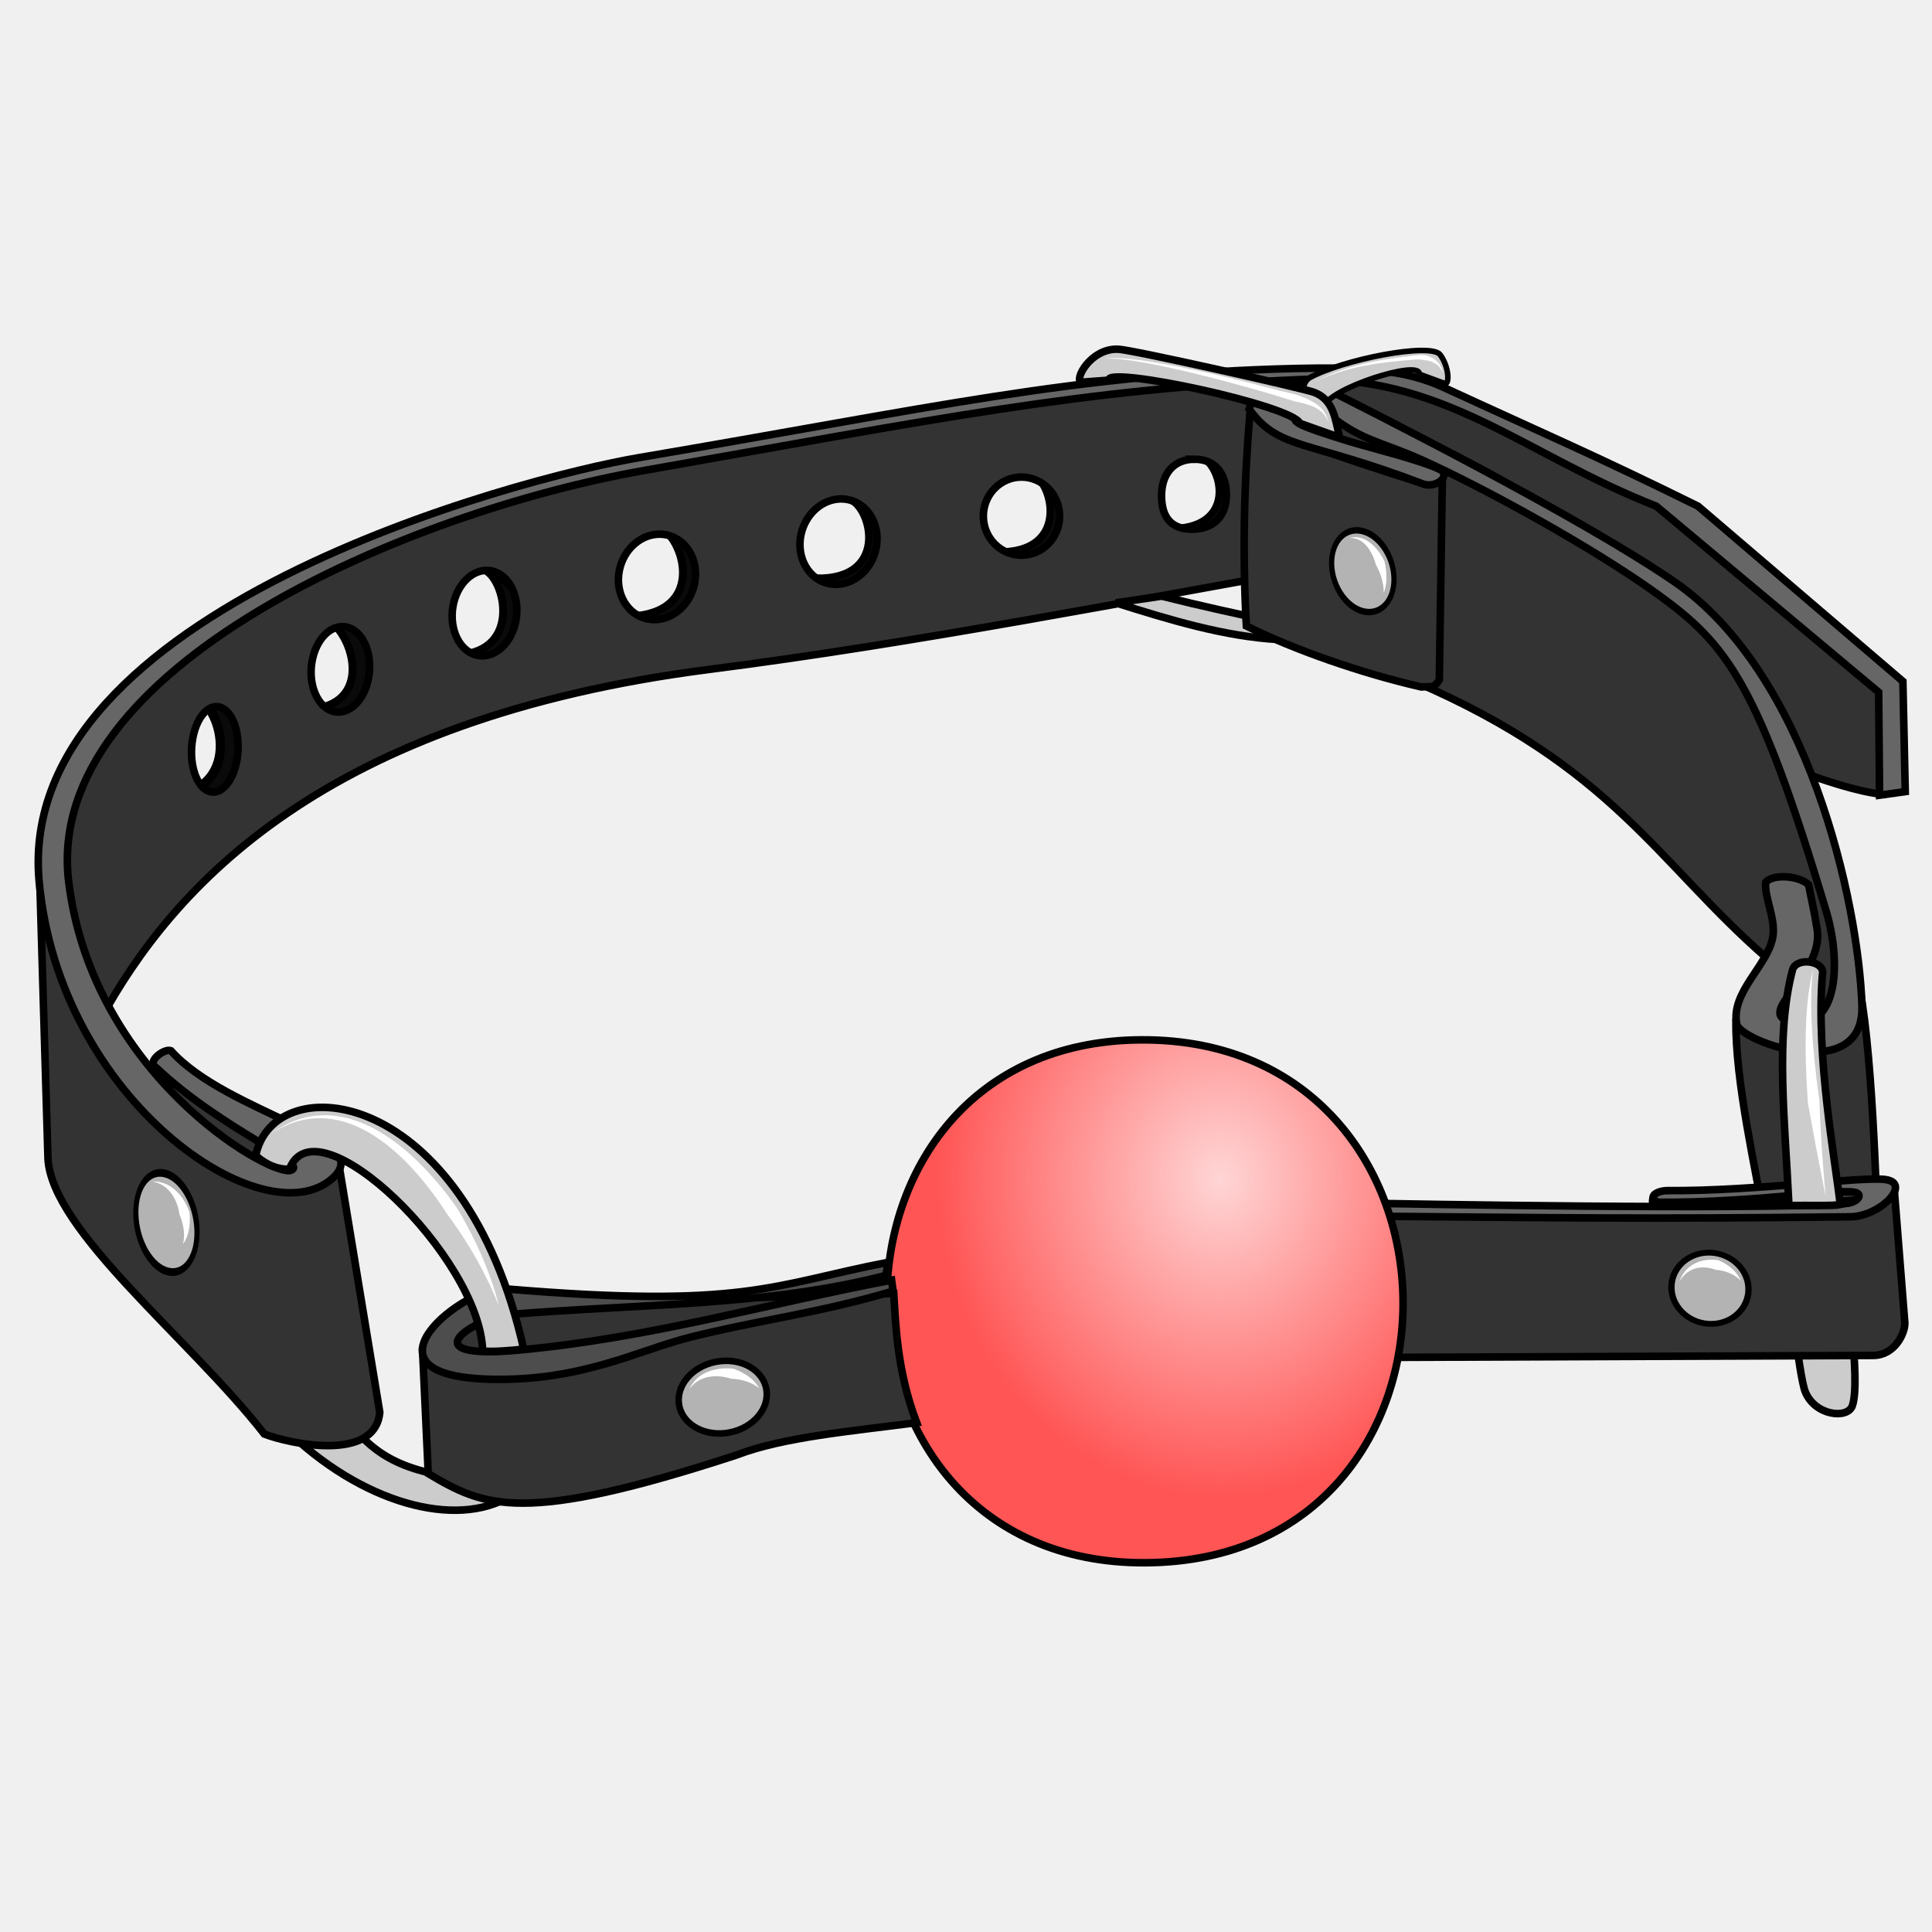
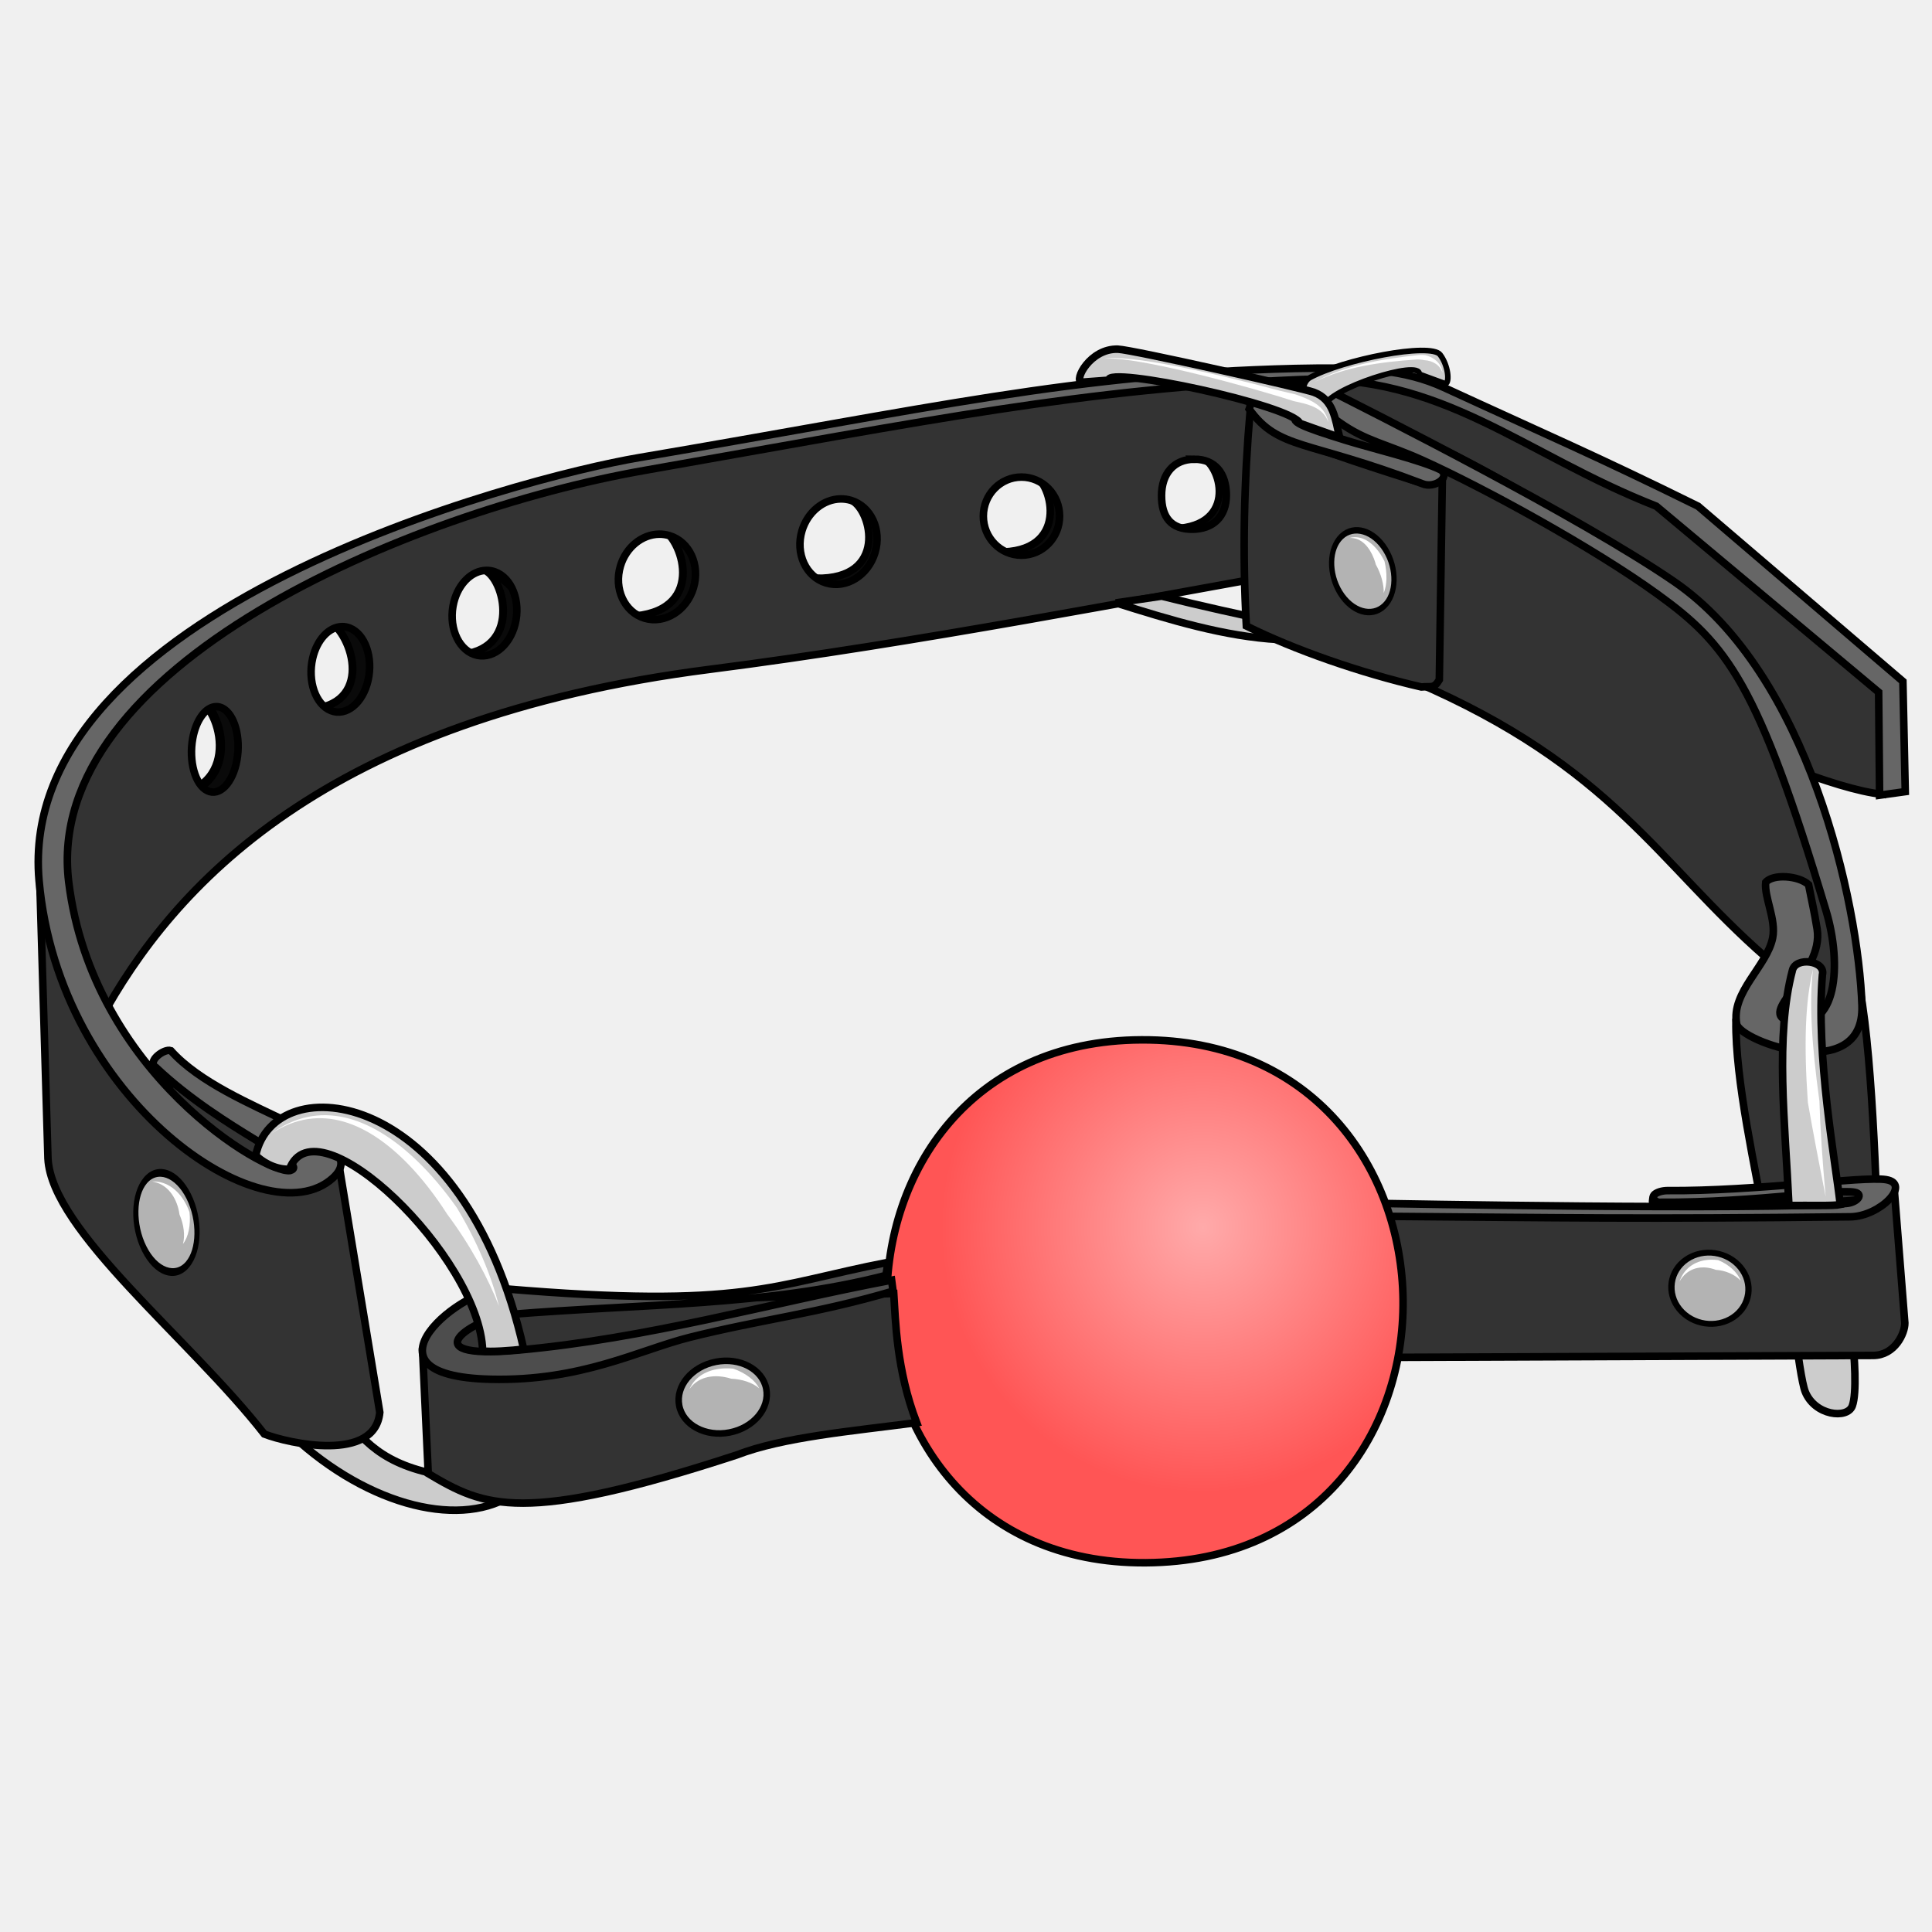
<svg xmlns="http://www.w3.org/2000/svg" xmlns:xlink="http://www.w3.org/1999/xlink" viewBox="0 0 256 256" id="svg4206" version="1.1">
  <style id="style3">
    svg { cursor: default; }
  </style>
  <defs id="defs4208">
-     <linearGradient id="linearGradientMOUTH_BALLGAG4590">
-       <stop style="stop-color:#ffd5d5;stop-opacity:1" offset="0" id="stop4592" />
-       <stop style="stop-color:#ff5555;stop-opacity:1" offset="1" id="stop4594" />
+     <linearGradient id="linearGradient4350">
+       <stop style="stop-color:#ffaaaa;stop-opacity:1" offset="0" id="stop4352" />
+       <stop style="stop-color:#ff5555;stop-opacity:1" offset="1" id="stop4354" />
    </linearGradient>
-     <radialGradient xlink:href="#linearGradientMOUTH_BALLGAG4590" id="radialGradient4596" cx="155.721" cy="163.659" fx="155.721" fy="163.659" r="34.706" gradientTransform="matrix(-1.078554,0.01862343,-0.02095254,-1.213441,333.0921,351.8693)" gradientUnits="userSpaceOnUse" />
+     <radialGradient xlink:href="#linearGradient4350" id="radialGradient4356" cx="159.388" cy="162.73" fx="159.388" fy="162.73" r="34.706" gradientTransform="matrix(1,0,0,1.012616,-1.7519271e-5,-2.175303)" gradientUnits="userSpaceOnUse" />
  </defs>
  <g id="layer3" style="display:inline;opacity:1">
    <path style="display:inline;opacity:1;fill:#0a0a0a;fill-opacity:1;fill-rule:evenodd;stroke:#000000;stroke-width:1.236px;stroke-linecap:butt;stroke-linejoin:miter;stroke-opacity:1" d="m 20.658,105.599 c 11.602,0.245 9.109,-11.218 5.718,-12.979 16.854,-2.962 1.856,23.963 -5.718,12.979 z" id="path4866-59-17" />
    <path style="display:inline;opacity:1;fill:#0a0a0a;fill-opacity:1;fill-rule:evenodd;stroke:#000000;stroke-width:1.038px;stroke-linecap:butt;stroke-linejoin:miter;stroke-opacity:1" d="m 39.897,94.002 c 9.468,0.211 7.402,-9.177 3.751,-11.802 12.432,0.582 8.379,17.303 -3.751,11.802 z" id="path4866-59-3" />
    <path style="display:inline;opacity:1;fill:#0a0a0a;fill-opacity:1;fill-rule:evenodd;stroke:#000000;stroke-width:1.038px;stroke-linecap:butt;stroke-linejoin:miter;stroke-opacity:1" d="m 59.691,86.801 c 9.468,0.211 7.434,-9.682 4.666,-11.202 11.232,4.275 0.392,18.566 -4.666,11.202 z" id="path4866-59-1" />
    <path style="display:inline;opacity:1;fill:#0a0a0a;fill-opacity:1;fill-rule:evenodd;stroke:#000000;stroke-width:1.038px;stroke-linecap:butt;stroke-linejoin:miter;stroke-opacity:1" d="m 84.227,81.634 c 9.422,-0.953 6.188,-10.522 3.255,-11.69 11.672,2.863 2.67,18.377 -3.255,11.69 z" id="path4866-59" />
    <path style="display:inline;opacity:1;fill:#0a0a0a;fill-opacity:1;fill-rule:evenodd;stroke:#000000;stroke-width:0.937px;stroke-linecap:butt;stroke-linejoin:miter;stroke-opacity:1" d="m 154.745,70.033 c 9.221,0.177 7.24,-8.116 4.544,-9.39 10.939,3.584 0.382,15.562 -4.544,9.39 z" id="path4866-5" />
    <path style="display:inline;opacity:1;fill:#0a0a0a;fill-opacity:1;fill-rule:evenodd;stroke:#000000;stroke-width:1px;stroke-linecap:butt;stroke-linejoin:miter;stroke-opacity:1" d="m 132.161,73.141 c 9.511,0.196 7.468,-8.952 4.688,-10.357 11.284,3.953 0.394,17.166 -4.688,10.357 z" id="path4866-8" />
    <path style="fill:#0a0a0a;fill-opacity:1;fill-rule:evenodd;stroke:#000000;stroke-width:1px;stroke-linecap:butt;stroke-linejoin:miter;stroke-opacity:1" d="m 108.125,76.625 c 9.511,0.196 7.468,-8.952 4.688,-10.357 11.284,3.953 0.394,17.166 -4.688,10.357 z" id="path4866" />
    <path style="fill:#cccccc;fill-rule:evenodd;stroke:#000000;stroke-width:1px;stroke-linecap:butt;stroke-linejoin:miter;stroke-opacity:1" d="m 237.312,168.176 c -0.475,0.32 1.042,14.11 1.886,16.223 1.276,3.194 5.595,3.664 6.241,1.891 0.621,-1.703 0.311,-6.487 -0.046,-9.686 z" id="path4768" />
    <path style="fill:#333333;fill-rule:evenodd;stroke:#000000;stroke-width:1px;stroke-linecap:butt;stroke-linejoin:miter;stroke-opacity:1" d="M 174.647,49.764 C 148.874,49.874 123.628,55.16 96.964,59.608 67.31,64.554 31.361,73.836 11.227,100.053 5.044,110.31 6.89,122.236 13.304,135.108 22.901,117.492 42.846,95.237 94.059,88.69 c 27.745,-3.547 56.072,-9.164 82.832,-13.889 24.179,10.151 60.038,29.149 72.537,30.451 L 250.634,91.973 222.348,66.971 185.731,50.051 c -3.709,-0.213 -7.402,-0.303 -11.084,-0.287 z m -16.38,11.084 c 2.754,7.49e-4 4.229,1.891 4.229,4.767 -8.2e-4,2.875 -1.791,4.512 -4.544,4.513 -2.754,3.76e-4 -4.04,-1.573 -4.041,-4.449 -2e-4,-2.877 1.602,-4.831 4.357,-4.83 z m -22.919,2.367 c 2.79,-10e-6 5.051,2.318 5.051,5.178 -6.7e-4,2.859 -2.262,5.176 -5.051,5.176 -2.789,10e-6 -5.05,-2.317 -5.051,-5.176 -3.8e-4,-2.859 2.261,-5.178 5.051,-5.178 z m -23.951,2.893 c 0.461,-0.005 0.916,0.059 1.354,0.191 2.671,0.803 4.1,3.904 3.191,6.926 -0.909,3.021 -3.811,4.819 -6.482,4.016 -2.671,-0.803 -4.1,-3.904 -3.191,-6.926 0.739,-2.458 2.837,-4.179 5.129,-4.207 z m -24.055,4.672 c 0.461,-0.005 0.916,0.059 1.354,0.191 2.671,0.803 4.1,3.904 3.191,6.926 -0.909,3.021 -3.811,4.819 -6.482,4.016 -2.671,-0.803 -4.1,-3.904 -3.191,-6.926 0.739,-2.458 2.837,-4.179 5.129,-4.207 z m -22.9,4.799 c 0.387,-0.005 0.768,0.058 1.135,0.189 2.242,0.803 3.442,3.904 2.68,6.926 -0.763,3.022 -3.199,4.821 -5.441,4.018 -2.242,-0.804 -3.44,-3.904 -2.678,-6.926 0.62,-2.458 2.381,-4.179 4.305,-4.207 z m -19.123,7.449 c 0.351,-0.005 0.697,0.059 1.029,0.191 2.027,0.804 3.112,3.904 2.422,6.926 -0.69,3.023 -2.894,4.821 -4.922,4.016 -2.027,-0.804 -3.112,-3.904 -2.422,-6.926 0.561,-2.458 2.153,-4.179 3.893,-4.207 z m -16.682,10.607 0.002,0 c 0.279,-0.006 0.554,0.058 0.818,0.189 1.615,0.803 2.479,3.904 1.93,6.926 -0.549,3.023 -2.305,4.822 -3.92,4.018 -1.615,-0.803 -2.479,-3.904 -1.93,-6.926 0.447,-2.458 1.714,-4.178 3.1,-4.207 z" id="path4642" />
    <path style="fill:#333333;fill-rule:evenodd;stroke:#000000;stroke-width:1px;stroke-linecap:butt;stroke-linejoin:miter;stroke-opacity:1" d="m 187.498,90.331 c 26.239,11.3 32.184,24.026 46.467,36.492 -0.336,3.715 -0.309,6.196 -3.942,8.463 -0.101,7.813 2.553,19.557 4.144,28.202 l 8.005,5.887 6.696,-3.812 C 248.562,154.764 247.86,134.96 245.752,128.147 240.211,109.607 234.54,85.757 221.97,79.093 203.493,64.509 184.225,55.222 173.861,52.956 c -2.714,13.71 9.091,24.917 13.637,37.376 z" id="path4682" />
    <path style="fill:#333333;fill-rule:evenodd;stroke:#000000;stroke-width:1px;stroke-linecap:butt;stroke-linejoin:miter;stroke-opacity:1" d="m 185.099,179.856 63.135,-0.253 c 2.836,-0.033 4.183,-2.918 4.167,-4.293 l -1.389,-17.551 c -5.475,3.051 -25.154,0.474 -31.78,0.618 -0.527,0.679 -0.088,1.512 -0.14,2.033 l -34.876,0.633 z" id="path4749" />
    <path style="fill:#cccccc;fill-rule:evenodd;stroke:#000000;stroke-width:1px;stroke-linecap:butt;stroke-linejoin:miter;stroke-opacity:1" d="m 169.464,84.75 c -7.202,-0.405 -14.405,-2.595 -21.607,-4.866 l 6.071,-0.893 c 5.576,1.398 10.318,2.411 15.089,3.438 z" id="path4646" />
    <path style="fill:#333333;fill-rule:evenodd;stroke:#000000;stroke-width:1px;stroke-linecap:butt;stroke-linejoin:miter;stroke-opacity:1" d="m 188.331,91.026 c -7.996,-1.836 -16.838,-4.924 -23.182,-8.081 -0.529,-9.62 -0.313,-19.148 0.505,-28.6 1.694,2.252 3.689,3.663 22.097,9.47 2.607,0.235 3.537,-0.229 3.378,-1.136 l -0.412,27.4 c -0.734,1.204 -1.032,0.827 -2.386,0.947 z" id="path4648" />
    <path style="fill:#cccccc;fill-rule:evenodd;stroke:#000000;stroke-width:1px;stroke-linecap:butt;stroke-linejoin:miter;stroke-opacity:1" d="m 67.57,198.272 c -7.105,4.271 -19.617,1.062 -29.898,-9.059 l 7.863,-1.695 c 2.911,3.889 6.039,7.192 14.905,8.225 z" id="path4621" />
    <path style="fill:#333333;fill-rule:evenodd;stroke:#000000;stroke-width:1px;stroke-linecap:butt;stroke-linejoin:miter;stroke-opacity:1" d="m 44.947,154.544 5.377,32.599 c -0.632,6.668 -12.041,4.128 -15.296,2.878 C 25.141,177.362 6.854,163.119 6.355,153.512 L 5.166,113.186 16.151,140.081 c 2.835,1.406 6.784,8.98 6.33,2.273 5.989,4.457 10.475,2.242 22.466,12.19 z" id="path4625" />
    <path style="fill:#666666;fill-rule:evenodd;stroke:#000000;stroke-width:1px;stroke-linecap:butt;stroke-linejoin:miter;stroke-opacity:1" d="m 182.953,159.464 c 0,0 50.399,0.934 61.714,-1e-5 1.21,-0.1 2.098,-0.942 1.452,-1.357 -1.333,-0.857 -13.045,1.288 -26.422,1.2 -1.47,-0.711 -0.173,-1.538 1.263,-1.547 11.576,0.099 25.905,-1.941 28.947,-1.452 3.412,0.548 -0.787,4.881 -4.735,4.925 -28.075,0.312 -37.786,0.126 -61.588,-0.063 z" id="path4751" />
-     <path style="fill:url(#radialGradient4596);fill-opacity:1;fill-rule:evenodd;stroke:#000000;stroke-width:1px;stroke-linecap:butt;stroke-linejoin:miter;stroke-opacity:1" d="m 151.25,137.786 c -45.368,0.188 -44.797,69.54 0.536,69.286 46.068,-0.259 45.115,-69.475 -0.536,-69.286 z" id="path4580" />
+     <path style="fill:url(#radialGradient4356);fill-opacity:1;fill-rule:evenodd;stroke:#000000;stroke-width:1px;stroke-linecap:butt;stroke-linejoin:miter;stroke-opacity:1" d="m 151.25,137.786 c -45.368,0.188 -44.797,69.54 0.536,69.286 46.068,-0.259 45.115,-69.475 -0.536,-69.286 z" id="path4580" />
    <path style="fill:#666666;fill-rule:evenodd;stroke:#000000;stroke-width:1px;stroke-linecap:butt;stroke-linejoin:miter;stroke-opacity:1" d="m 190.971,62.3 c 1.206,0.993 -0.912,2.455 -2.494,1.799 -15.412,-5.888 -19.008,-4.448 -22.949,-9.881 0.585,-1.356 -1.675,-3 8.902,-3.346 7.533,3.785 34.781,17.532 47.414,26.201 17.807,12.22 24.421,42.573 24.875,56.19 0.353,10.585 -16.171,4.809 -16.604,2.399 -0.755,-4.204 4.022,-7.631 4.771,-11.382 0.488,-2.448 -1.146,-5.409 -0.919,-7.369 0.945,-1.15 4.408,-0.89 5.682,0.316 0.396,2.062 0.722,3.371 1.126,5.858 0.984,6.065 -8.45,11.273 -3.462,12.261 6.111,1.339 6.785,-7.531 4.657,-14.634 C 232.903,90.447 228.846,85.409 219.651,78.751 211.049,72.523 196.445,64.559 188.517,60.986 183.602,58.772 180.987,58.457 177.52,55.993 c -5.565,-3.954 -4.713,-1.989 -5.3,-0.891 -1.796,0.614 0.265,1.438 6.283,3.297 3.202,0.989 9.969,2.611 12.468,3.9 z" id="path4650" />
    <path style="fill:#333333;fill-opacity:1;fill-rule:evenodd;stroke:#000000;stroke-width:1px;stroke-linecap:butt;stroke-linejoin:miter;stroke-opacity:1" d="m 55.989,178.909 0.758,16.352 c 7.467,4.436 12.474,6.811 40.848,-2.462 6.162,-2.389 15.334,-3.168 23.865,-4.293 -2.688,-7.02 -2.801,-13.582 -3.03,-17.109 l -54.043,1.578 z" id="path4600" />
    <path style="fill:#4d4d4d;fill-rule:evenodd;stroke:#000000;stroke-width:1px;stroke-linecap:butt;stroke-linejoin:miter;stroke-opacity:1" d="m 118.335,171.08 c -9.898,2.939 -17.622,3.785 -26.943,6.124 -6.738,1.691 -14.323,5.837 -26.374,5.556 -18.787,-0.438 -3.324,-12.426 1.768,-11.996 31.907,2.698 35.453,-0.516 50.886,-3.504 l -0.284,1.736 c -15.619,4.045 -32.44,3.756 -49.845,5.177 -4.48,0.366 -13.565,6.041 1.01,4.735 17.3,-1.55 33.177,-6.166 49.592,-9.281 z" id="path4598" />
    <ellipse style="fill:#b3b3b3;fill-opacity:1;stroke:#000000;stroke-width:0.868;stroke-miterlimit:4;stroke-dasharray:none;stroke-dashoffset:0" id="path4602" cx="58.575" cy="200.03" rx="5.874" ry="4.77" transform="matrix(0.9815263,-0.1913272,0.1913272,0.9815263,0,0)" />
    <path style="fill:#666666;fill-rule:evenodd;stroke:#000000;stroke-width:1px;stroke-linecap:butt;stroke-linejoin:miter;stroke-opacity:1" d="m 20.67,141.446 c -1.303,-0.771 1.087,-2.545 1.964,-2.232 7.509,8.383 27.362,11.523 21.473,16.875 C 35.082,164.292 7.786,145.894 5.179,116.714 1.969,80.801 69.059,63.284 84.643,60.643 123.086,54.127 142.484,49.528 171.577,48.827 c 8.965,-0.216 14.586,0.141 19.756,2.524 13.516,6.23 20.247,9.091 33.667,15.721 l 27.143,23.214 0.314,14.61 -3.402,0.473 -0.126,-13.654 -29.464,-24.643 c -17.765,-6.964 -28.263,-17.585 -47.435,-16.764 -28.715,1.23 -48.358,5.29 -86.672,12.032 C 54.118,67.836 5.572,88.337 9.107,116.893 12.241,142.211 35.148,155.571 38.438,155.107 c 2.946,-0.85 -8.807,-5.196 -17.768,-13.661 z" id="path4623" />
    <path style="display:inline;opacity:1;fill:#cccccc;fill-rule:evenodd;stroke:#000000;stroke-width:0.739px;stroke-linecap:butt;stroke-linejoin:miter;stroke-opacity:1" d="m 175.413,53.929 c 0.475,-2.416 12.893,-6.368 12.639,-4.356 l 3.501,1.285 c 0.552,-0.237 0.346,-2.437 -0.733,-3.864 -1.234,-1.633 -12.893,0.615 -17.351,3.093 -1.385,1.011 -0.556,3.254 -0.857,5.768 z" id="path4644-3" />
    <path style="fill:#cccccc;fill-rule:evenodd;stroke:#000000;stroke-width:1px;stroke-linecap:butt;stroke-linejoin:miter;stroke-opacity:1" d="M 63.957,178.999 C 63.579,166.59 41.859,145.549 38.342,154.939 c -2.137,0.037 -3.776,-1.183 -4.458,-1.841 2.421,-11.729 27.562,-9.463 35.513,25.67 -1.625,0.195 -4.526,0.407 -5.44,0.231 z" id="path4604" />
    <ellipse style="display:inline;opacity:1;fill:#b3b3b3;fill-opacity:1;stroke:#000000;stroke-width:0.874;stroke-miterlimit:4;stroke-dasharray:none;stroke-dashoffset:0" id="path4602-2" cx="132.188" cy="57.32" rx="6.234" ry="4.558" transform="matrix(0.4470769,0.8944955,-0.646285,0.7630961,0,0)" />
    <path style="fill:#cccccc;fill-rule:evenodd;stroke:#000000;stroke-width:1px;stroke-linecap:butt;stroke-linejoin:miter;stroke-opacity:1" d="M 172.232,56.089 C 171.339,53.738 146.441,48.416 146.92,50.375 l -3.616,0.268 c -1.039,-0.231 1.14,-4.489 4.821,-4.375 1.864,0.058 24.559,5.177 25.982,5.714 2.605,0.984 2.827,3.536 3.393,5.982 z" id="path4644" />
    <ellipse style="display:inline;opacity:1;fill:#b3b3b3;fill-opacity:1;stroke:#000000;stroke-width:0.777;stroke-miterlimit:4;stroke-dasharray:none;stroke-dashoffset:0" id="path4602-2-7" cx="183.416" cy="-116.327" rx="5.404" ry="4.152" transform="matrix(0.5258022,0.8506069,-0.7233008,0.6905332,0,0)" />
    <path style="fill:#cccccc;fill-rule:evenodd;stroke:#000000;stroke-width:1px;stroke-linecap:butt;stroke-linejoin:miter;stroke-opacity:1" d="m 237.501,128.591 c 0.405,-1.851 4.439,-1.311 3.977,0.568 -0.875,10.877 1.673,24.377 2.364,30.455 -0.896,0.198 -4.101,0.081 -6.797,0.123 -0.516,-11.027 -1.841,-22.397 0.456,-31.147 z" id="path4747" />
    <ellipse style="display:inline;opacity:1;fill:#b3b3b3;fill-opacity:1;stroke:#000000;stroke-width:0.806;stroke-miterlimit:4;stroke-dasharray:none;stroke-dashoffset:0" id="path4602-5" cx="-68.426" cy="-269.626" rx="4.904" ry="4.932" transform="matrix(-0.8262492,0.5633047,-0.6306589,-0.7760601,0,0)" />
    <path style="fill:#ffffff;fill-rule:evenodd;stroke:none;stroke-width:1px;stroke-linecap:butt;stroke-linejoin:miter;stroke-opacity:1" d="m 91.345,184.086 c 1.118,-1.632 3.022,-1.924 4.683,-1.617 0.293,0.054 0.583,0.128 0.863,0.218 1.413,0.052 2.855,0.524 3.703,1.273 -0.518,-1.06 -1.846,-2.058 -3.437,-2.606 -0.348,-0.035 -0.699,-0.05 -1.047,-0.041 -2.062,0.051 -3.955,0.898 -4.765,2.774 z" id="path4776" />
    <path style="display:inline;opacity:1;fill:#ffffff;fill-rule:evenodd;stroke:none;stroke-width:1px;stroke-linecap:butt;stroke-linejoin:miter;stroke-opacity:1" d="m 222.532,169.824 c 1.016,-1.787 2.7,-2.086 4.095,-1.783 0.249,0.054 0.494,0.128 0.73,0.219 1.221,0.07 2.508,0.593 3.288,1.429 -0.422,-1.095 -1.558,-2.144 -2.975,-2.715 -0.314,-0.043 -0.631,-0.063 -0.946,-0.058 -1.876,0.032 -3.511,0.946 -4.192,2.907 z" id="path4776-2" />
    <path style="display:inline;opacity:1;fill:#ffffff;fill-rule:evenodd;stroke:none;stroke-width:1px;stroke-linecap:butt;stroke-linejoin:miter;stroke-opacity:1" d="m 20.129,156.546 c 1.955,0.303 3.041,1.893 3.482,3.523 0.078,0.288 0.137,0.581 0.177,0.873 0.564,1.297 0.762,2.801 0.454,3.889 0.732,-0.925 1.058,-2.554 0.864,-4.226 -0.118,-0.329 -0.257,-0.652 -0.416,-0.962 -0.938,-1.838 -2.52,-3.178 -4.561,-3.097 z" id="path4776-0" />
    <path style="display:inline;opacity:1;fill:#ffffff;fill-rule:evenodd;stroke:none;stroke-width:1px;stroke-linecap:butt;stroke-linejoin:miter;stroke-opacity:1" d="m 178.805,71.286 c 0.811,-0.048 1.47,0.272 1.991,0.757 0.525,0.49 0.944,1.182 1.244,1.95 0.104,0.265 0.194,0.54 0.269,0.818 0.683,1.207 1.089,2.667 1.035,3.778 0.458,-1.052 0.486,-2.673 0.109,-4.218 -0.147,-0.297 -0.308,-0.586 -0.484,-0.86 -0.511,-0.795 -1.143,-1.473 -1.864,-1.891 -0.729,-0.422 -1.508,-0.556 -2.299,-0.335 z" id="path4776-20" />
    <path style="display:inline;opacity:1;fill:#ffffff;fill-rule:evenodd;stroke:none;stroke-width:1px;stroke-linecap:butt;stroke-linejoin:miter;stroke-opacity:1" d="m 35.91,150.233 c 3.307,-2.186 6.571,-2.488 9.625,-1.609 3.059,0.881 5.974,2.966 8.596,5.679 1.88,1.945 3.609,4.213 5.128,6.59 3.036,4.049 5.446,8.517 6.851,12.158 -0.917,-3.8 -2.884,-8.566 -5.575,-13.019 -1.678,-2.37 -3.569,-4.624 -5.61,-6.538 -2.85,-2.672 -5.994,-4.684 -9.25,-5.42 -3.263,-0.738 -6.569,-0.181 -9.765,2.158 z" id="path4776-23" />
    <path style="display:inline;opacity:1;fill:#ffffff;fill-rule:evenodd;stroke:none;stroke-width:1px;stroke-linecap:butt;stroke-linejoin:miter;stroke-opacity:1" d="m 240.238,128.424 c -1.039,4.292 -1.229,9.832 -0.689,17.636 0.63,3.638 1.422,7.771 2.359,12.491 -0.43,-4.8 -0.711,-8.981 -0.828,-12.648 -1.041,-7.66 -1.369,-13.135 -0.842,-17.48 z" id="path4776-23-7" />
    <path style="display:inline;opacity:1;fill:#ffffff;fill-rule:evenodd;stroke:none;stroke-width:1px;stroke-linecap:butt;stroke-linejoin:miter;stroke-opacity:1" d="m 146.269,47.537 c 0.799,-0.092 2.079,0.005 3.688,0.243 1.611,0.238 3.554,0.618 5.68,1.093 4.252,0.95 9.231,2.282 13.724,3.625 0.762,0.246 1.369,0.427 2.027,0.641 0.845,0.178 1.588,0.351 2.226,0.584 1.1,0.402 1.954,1.003 2.408,2.235 -0.269,-1.303 -1.007,-2.126 -2.162,-2.768 -0.643,-0.358 -1.397,-0.649 -2.225,-0.938 -0.653,-0.154 -1.332,-0.302 -2.067,-0.483 -4.54,-1.225 -9.564,-2.438 -13.854,-3.267 -2.145,-0.415 -4.107,-0.733 -5.733,-0.91 -1.627,-0.176 -2.917,-0.21 -3.712,-0.055 z" id="path4776-23-5" />
    <path style="display:inline;opacity:1;fill:#ffffff;fill-rule:evenodd;stroke:none;stroke-width:1px;stroke-linecap:butt;stroke-linejoin:miter;stroke-opacity:1" d="m 174.176,50.614 c 4.174,-2.043 8.728,-2.642 13.531,-2.981 0.368,-0.013 0.712,0.02 1.025,0.09 1.141,0.073 2.114,0.66 2.401,1.694 -0.07,-1.093 -0.93,-2.023 -2.294,-2.357 -0.377,-0.04 -0.773,-0.034 -1.181,0.023 -4.828,0.526 -9.373,1.314 -13.481,3.53 z" id="path4776-23-5-3" />
  </g>
</svg>
